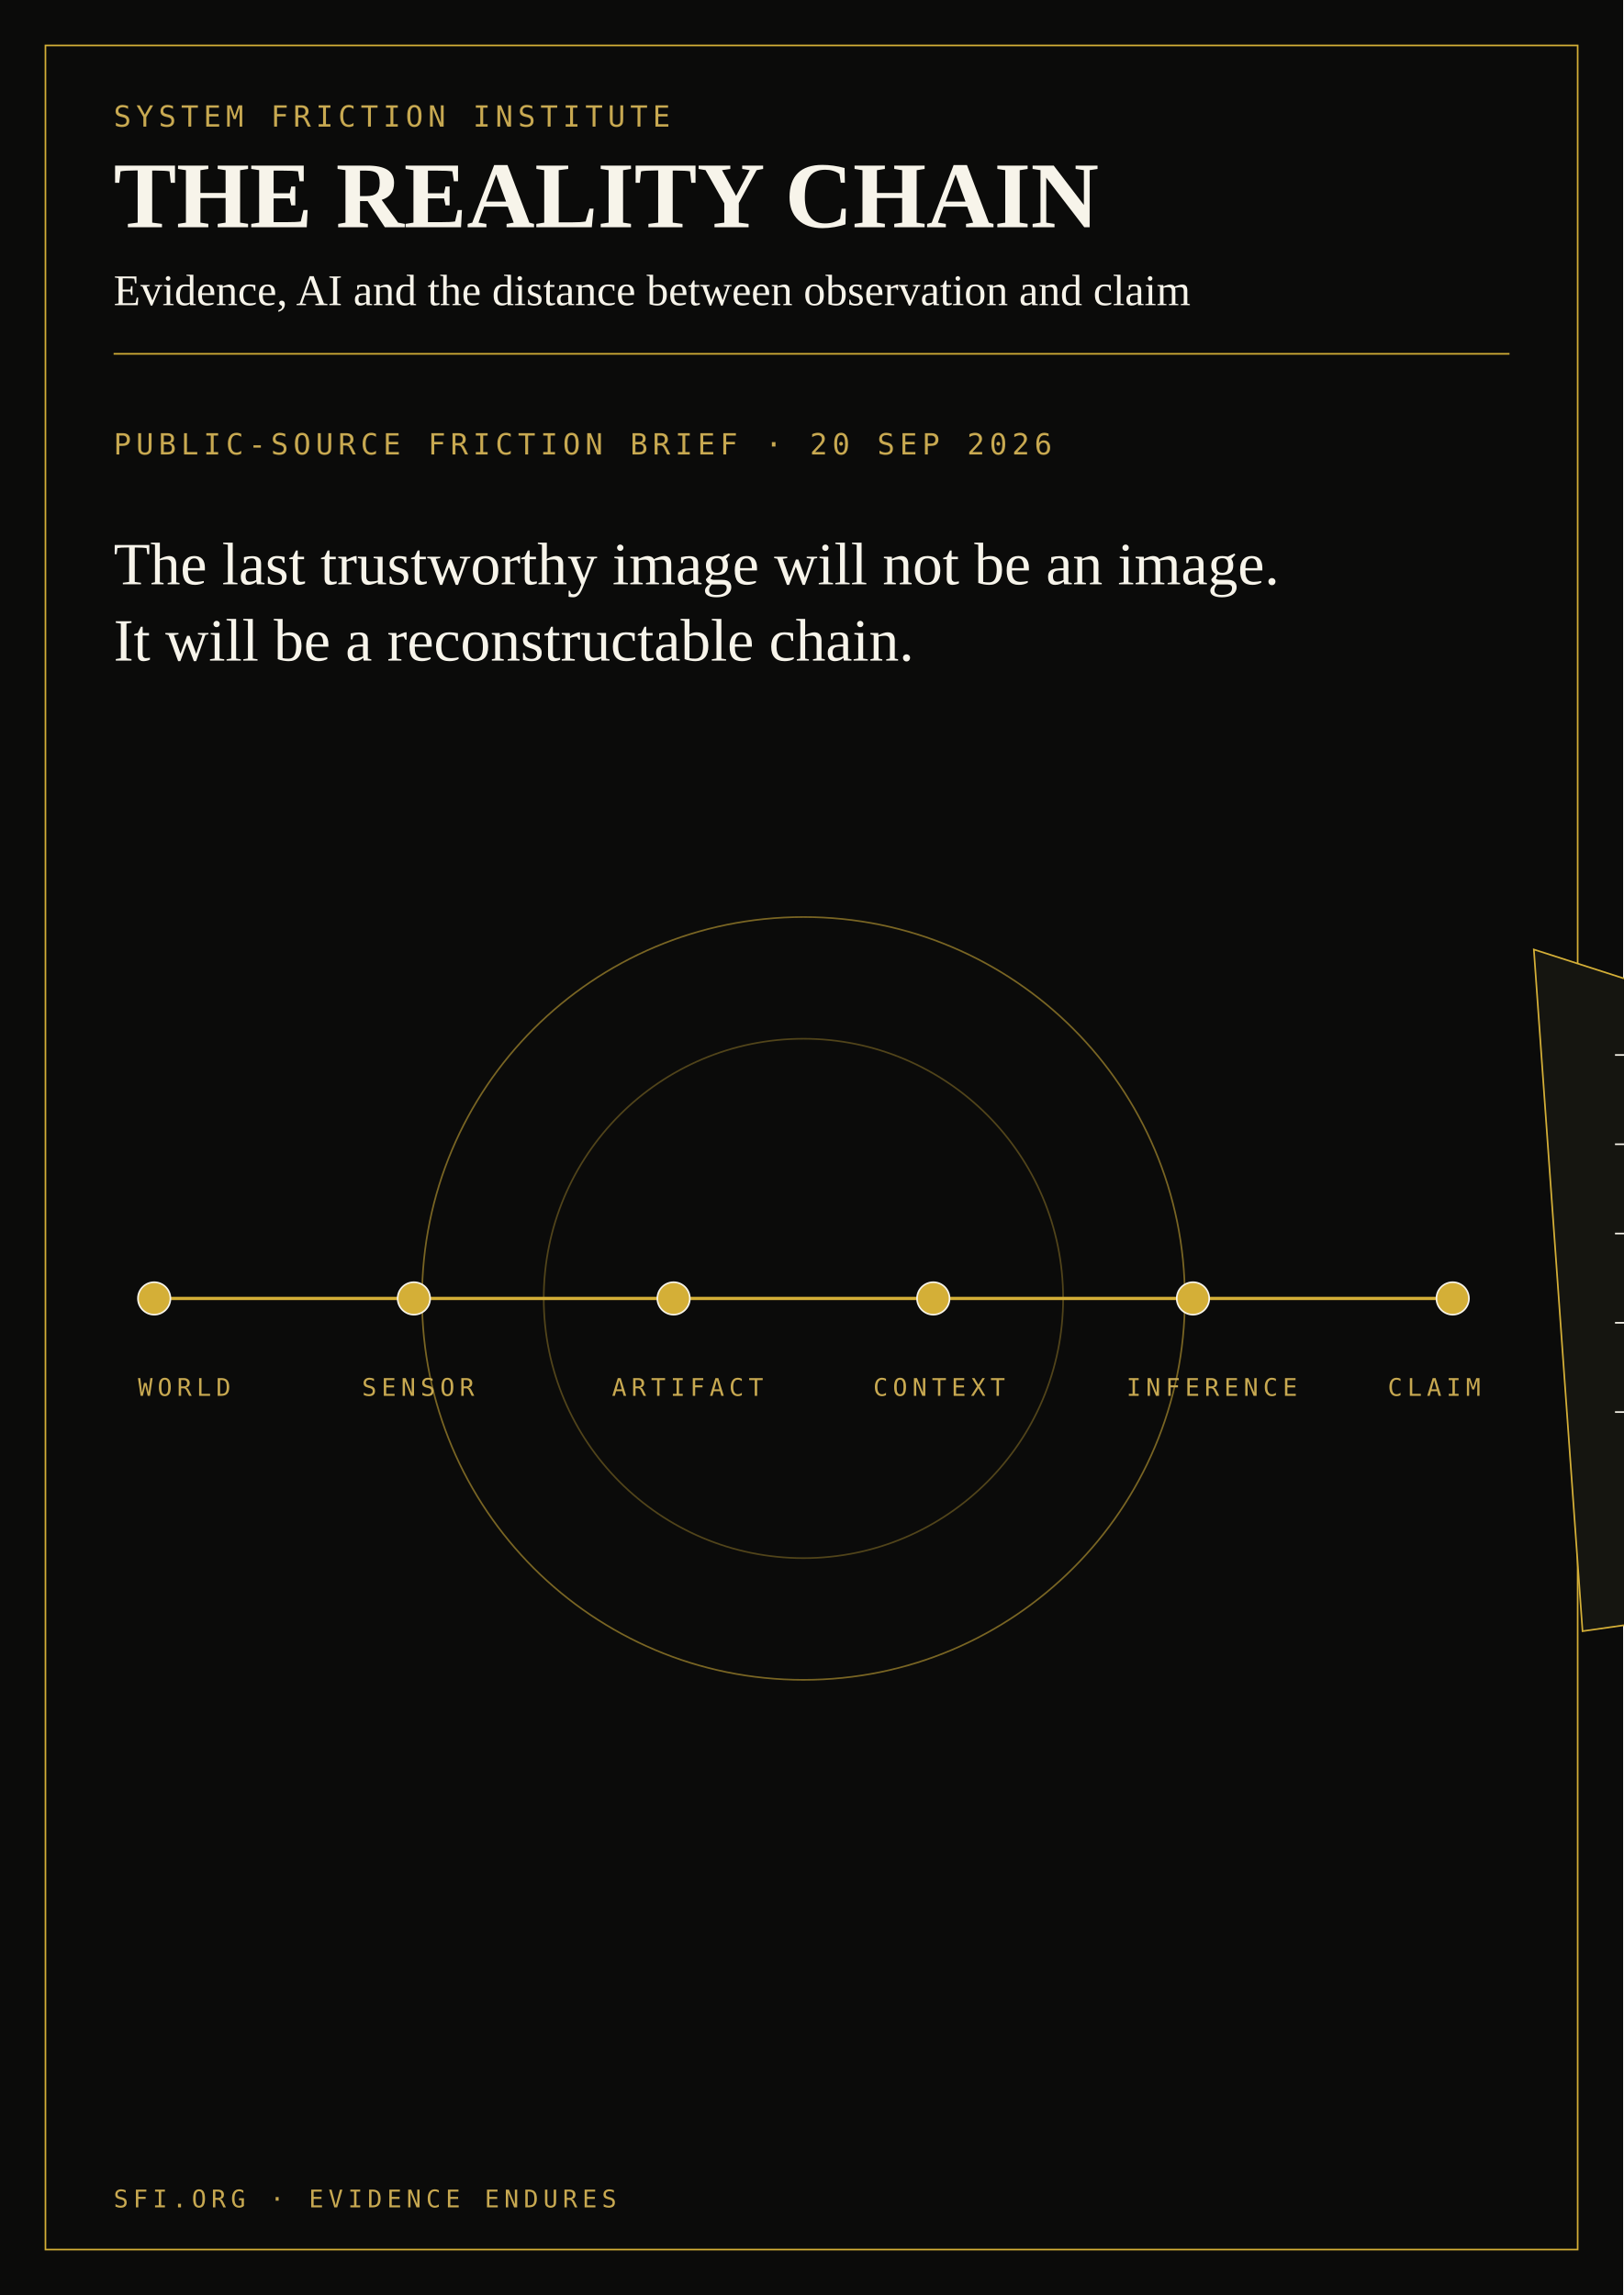
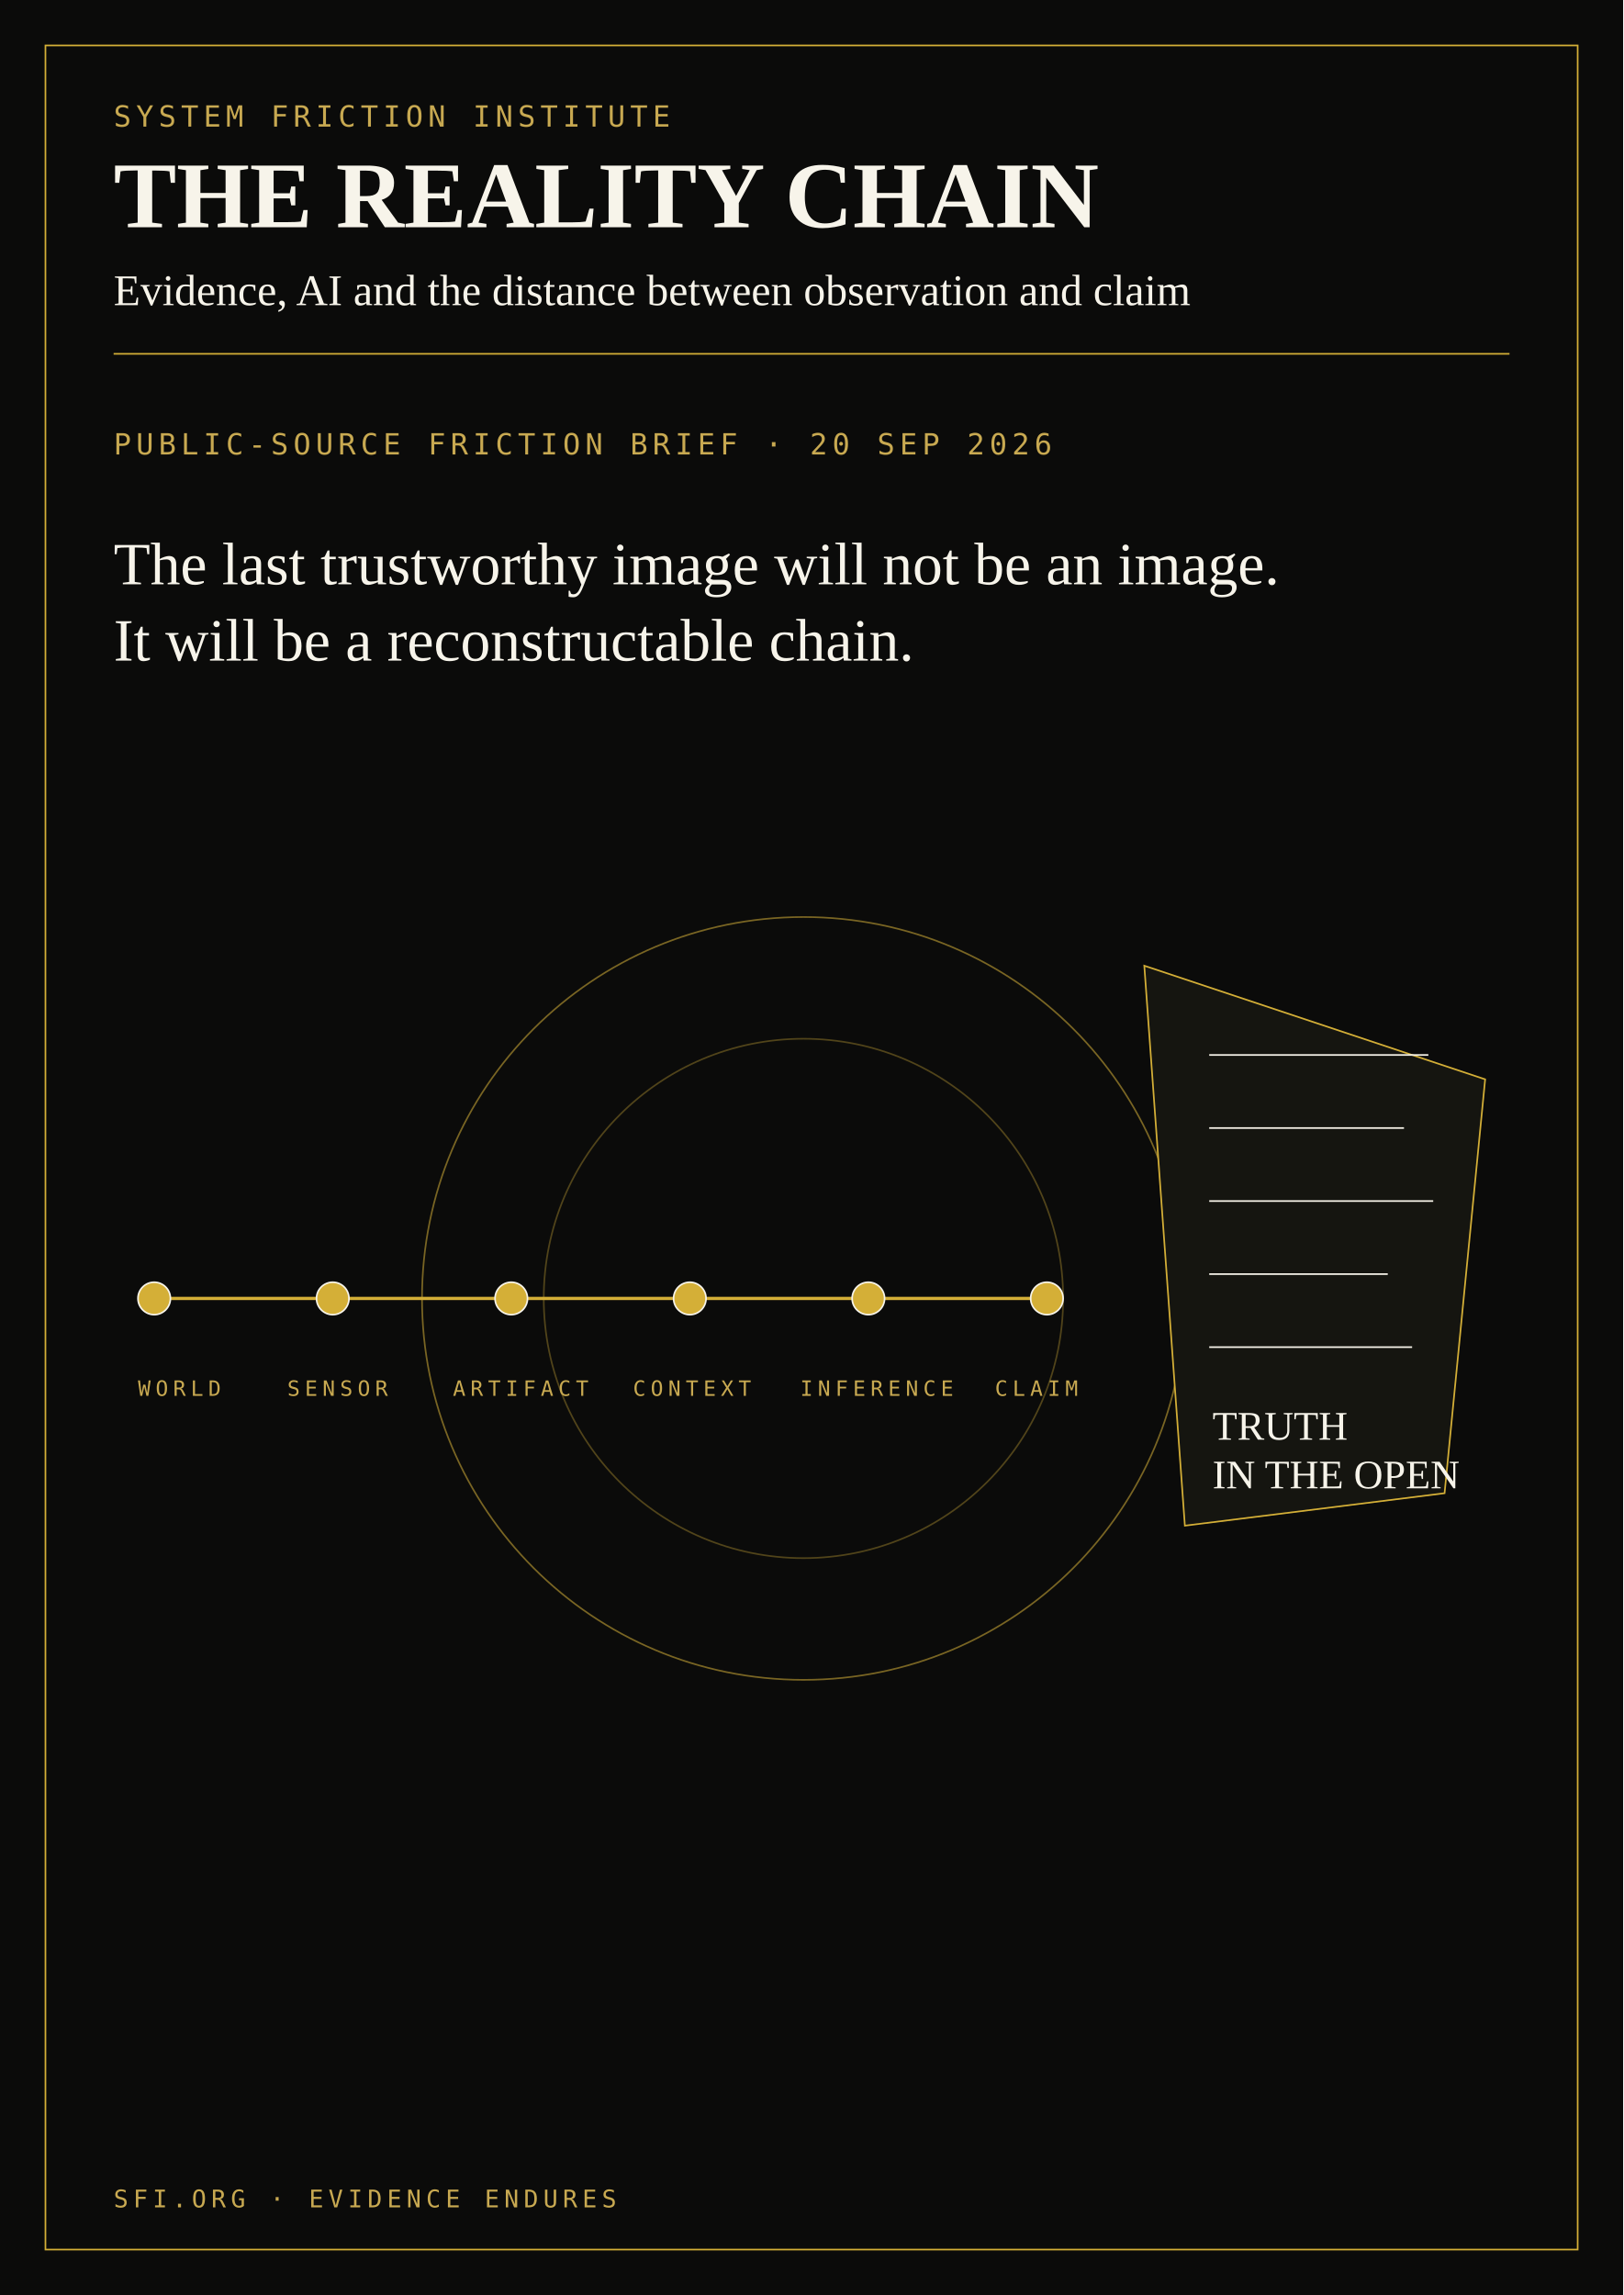
<svg xmlns="http://www.w3.org/2000/svg" viewBox="0 0 1000 1414" role="img" aria-labelledby="t d">
  <defs>
    <linearGradient id="g" x1="0" x2="1">
      <stop stop-color="#d4af37" />
      <stop offset="1" stop-color="#f7f4ea" />
    </linearGradient>
    <filter id="gl">
      <feGaussianBlur stdDeviation="5" result="b" />
      <feMerge>
        <feMergeNode in="b" />
        <feMergeNode in="SourceGraphic" />
      </feMerge>
    </filter>
  </defs>
  <rect width="100%" height="100%" fill="#0b0b0a" />
  <rect x="28" y="28" width="944" height="1358" fill="none" stroke="#d4af37" stroke-width="1" />
  <style>.ser{font-family:Georgia,'Times New Roman',serif;fill:#f7f4ea}.mono{font-family:ui-monospace,Menlo,monospace;fill:#c8a951;letter-spacing:3px}.mut{fill:#9d927e;font-family:ui-monospace,Menlo,monospace}.gold{stroke:#d4af37;fill:none}.cream{stroke:#f7f4ea;fill:none}.thin{stroke-width:1}.med{stroke-width:2}.node{fill:#d4af37;stroke:#f7f4ea;stroke-width:1}</style>
  <text x="70" y="78" class="mono" font-size="18">SYSTEM FRICTION INSTITUTE</text>
  <text x="70" y="140" class="ser" font-size="58" font-weight="700">THE REALITY CHAIN</text>
  <text x="70" y="188" class="ser" font-size="27">Evidence, AI and the distance between observation and claim</text>
  <line x1="70" y1="218" x2="930" y2="218" class="gold thin" />
  <text x="70" y="280" class="mono" font-size="18">PUBLIC-SOURCE FRICTION BRIEF · 20 SEP 2026</text>
  <text x="70" y="360" class="ser" font-size="37">The last trustworthy image will not be an image.</text>
  <text x="70" y="407" class="ser" font-size="37">It will be a reconstructable chain.</text>
  <g transform="translate(95 520)">
    <circle cx="400" cy="280" r="235" class="gold thin" opacity=".55" />
    <circle cx="400" cy="280" r="160" class="gold thin" opacity=".35" />
-     <path d="M0 280 H800" class="gold med" />
+     <path d="M0 280 H550" class="gold med" />
    <circle cx="0" cy="280" r="10" class="node" />
-     <circle cx="160" cy="280" r="10" class="node" />
-     <circle cx="320" cy="280" r="10" class="node" />
-     <circle cx="480" cy="280" r="10" class="node" />
-     <circle cx="640" cy="280" r="10" class="node" />
-     <circle cx="800" cy="280" r="10" class="node" />
-     <text x="-10" y="340" class="mono" font-size="15">WORLD</text>
-     <text x="128" y="340" class="mono" font-size="15">SENSOR</text>
-     <text x="282" y="340" class="mono" font-size="15">ARTIFACT</text>
-     <text x="443" y="340" class="mono" font-size="15">CONTEXT</text>
-     <text x="599" y="340" class="mono" font-size="15">INFERENCE</text>
-     <text x="760" y="340" class="mono" font-size="15">CLAIM</text>
-     <g transform="translate(850 65)">
-       <path d="M0 0 L280 90 L240 390 L30 420 Z" fill="#151510" stroke="#d4af37" />
-       <path d="M50 65 H230 M50 120 H210 M50 175 H235 M50 230 H190 M50 285 H220" class="cream thin" />
-       <text x="55" y="355" class="ser" font-size="31">TRUTH</text>
-       <text x="55" y="389" class="ser" font-size="31">IN THE OPEN</text>
+     <circle cx="110" cy="280" r="10" class="node" />
+     <circle cx="220" cy="280" r="10" class="node" />
+     <circle cx="330" cy="280" r="10" class="node" />
+     <circle cx="440" cy="280" r="10" class="node" />
+     <circle cx="550" cy="280" r="10" class="node" />
+     <text x="-10" y="340" class="mono" font-size="13">WORLD</text>
+     <text x="82" y="340" class="mono" font-size="13">SENSOR</text>
+     <text x="184" y="340" class="mono" font-size="13">ARTIFACT</text>
+     <text x="295" y="340" class="mono" font-size="13">CONTEXT</text>
+     <text x="398" y="340" class="mono" font-size="13">INFERENCE</text>
+     <text x="518" y="340" class="mono" font-size="13">CLAIM</text>
+     <g transform="translate(610 75)">
+       <path d="M0 0 L210 70 L185 325 L25 345 Z" fill="#151510" stroke="#d4af37" />
+       <path d="M40 55 H175 M40 100 H160 M40 145 H178 M40 190 H150 M40 235 H165" class="cream thin" />
+       <text x="42" y="292" class="ser" font-size="25">TRUTH</text>
+       <text x="42" y="322" class="ser" font-size="25">IN THE OPEN</text>
    </g>
  </g>
  <text x="70" y="1360" class="mono" font-size="15">SFI.ORG · EVIDENCE ENDURES</text>
</svg>
